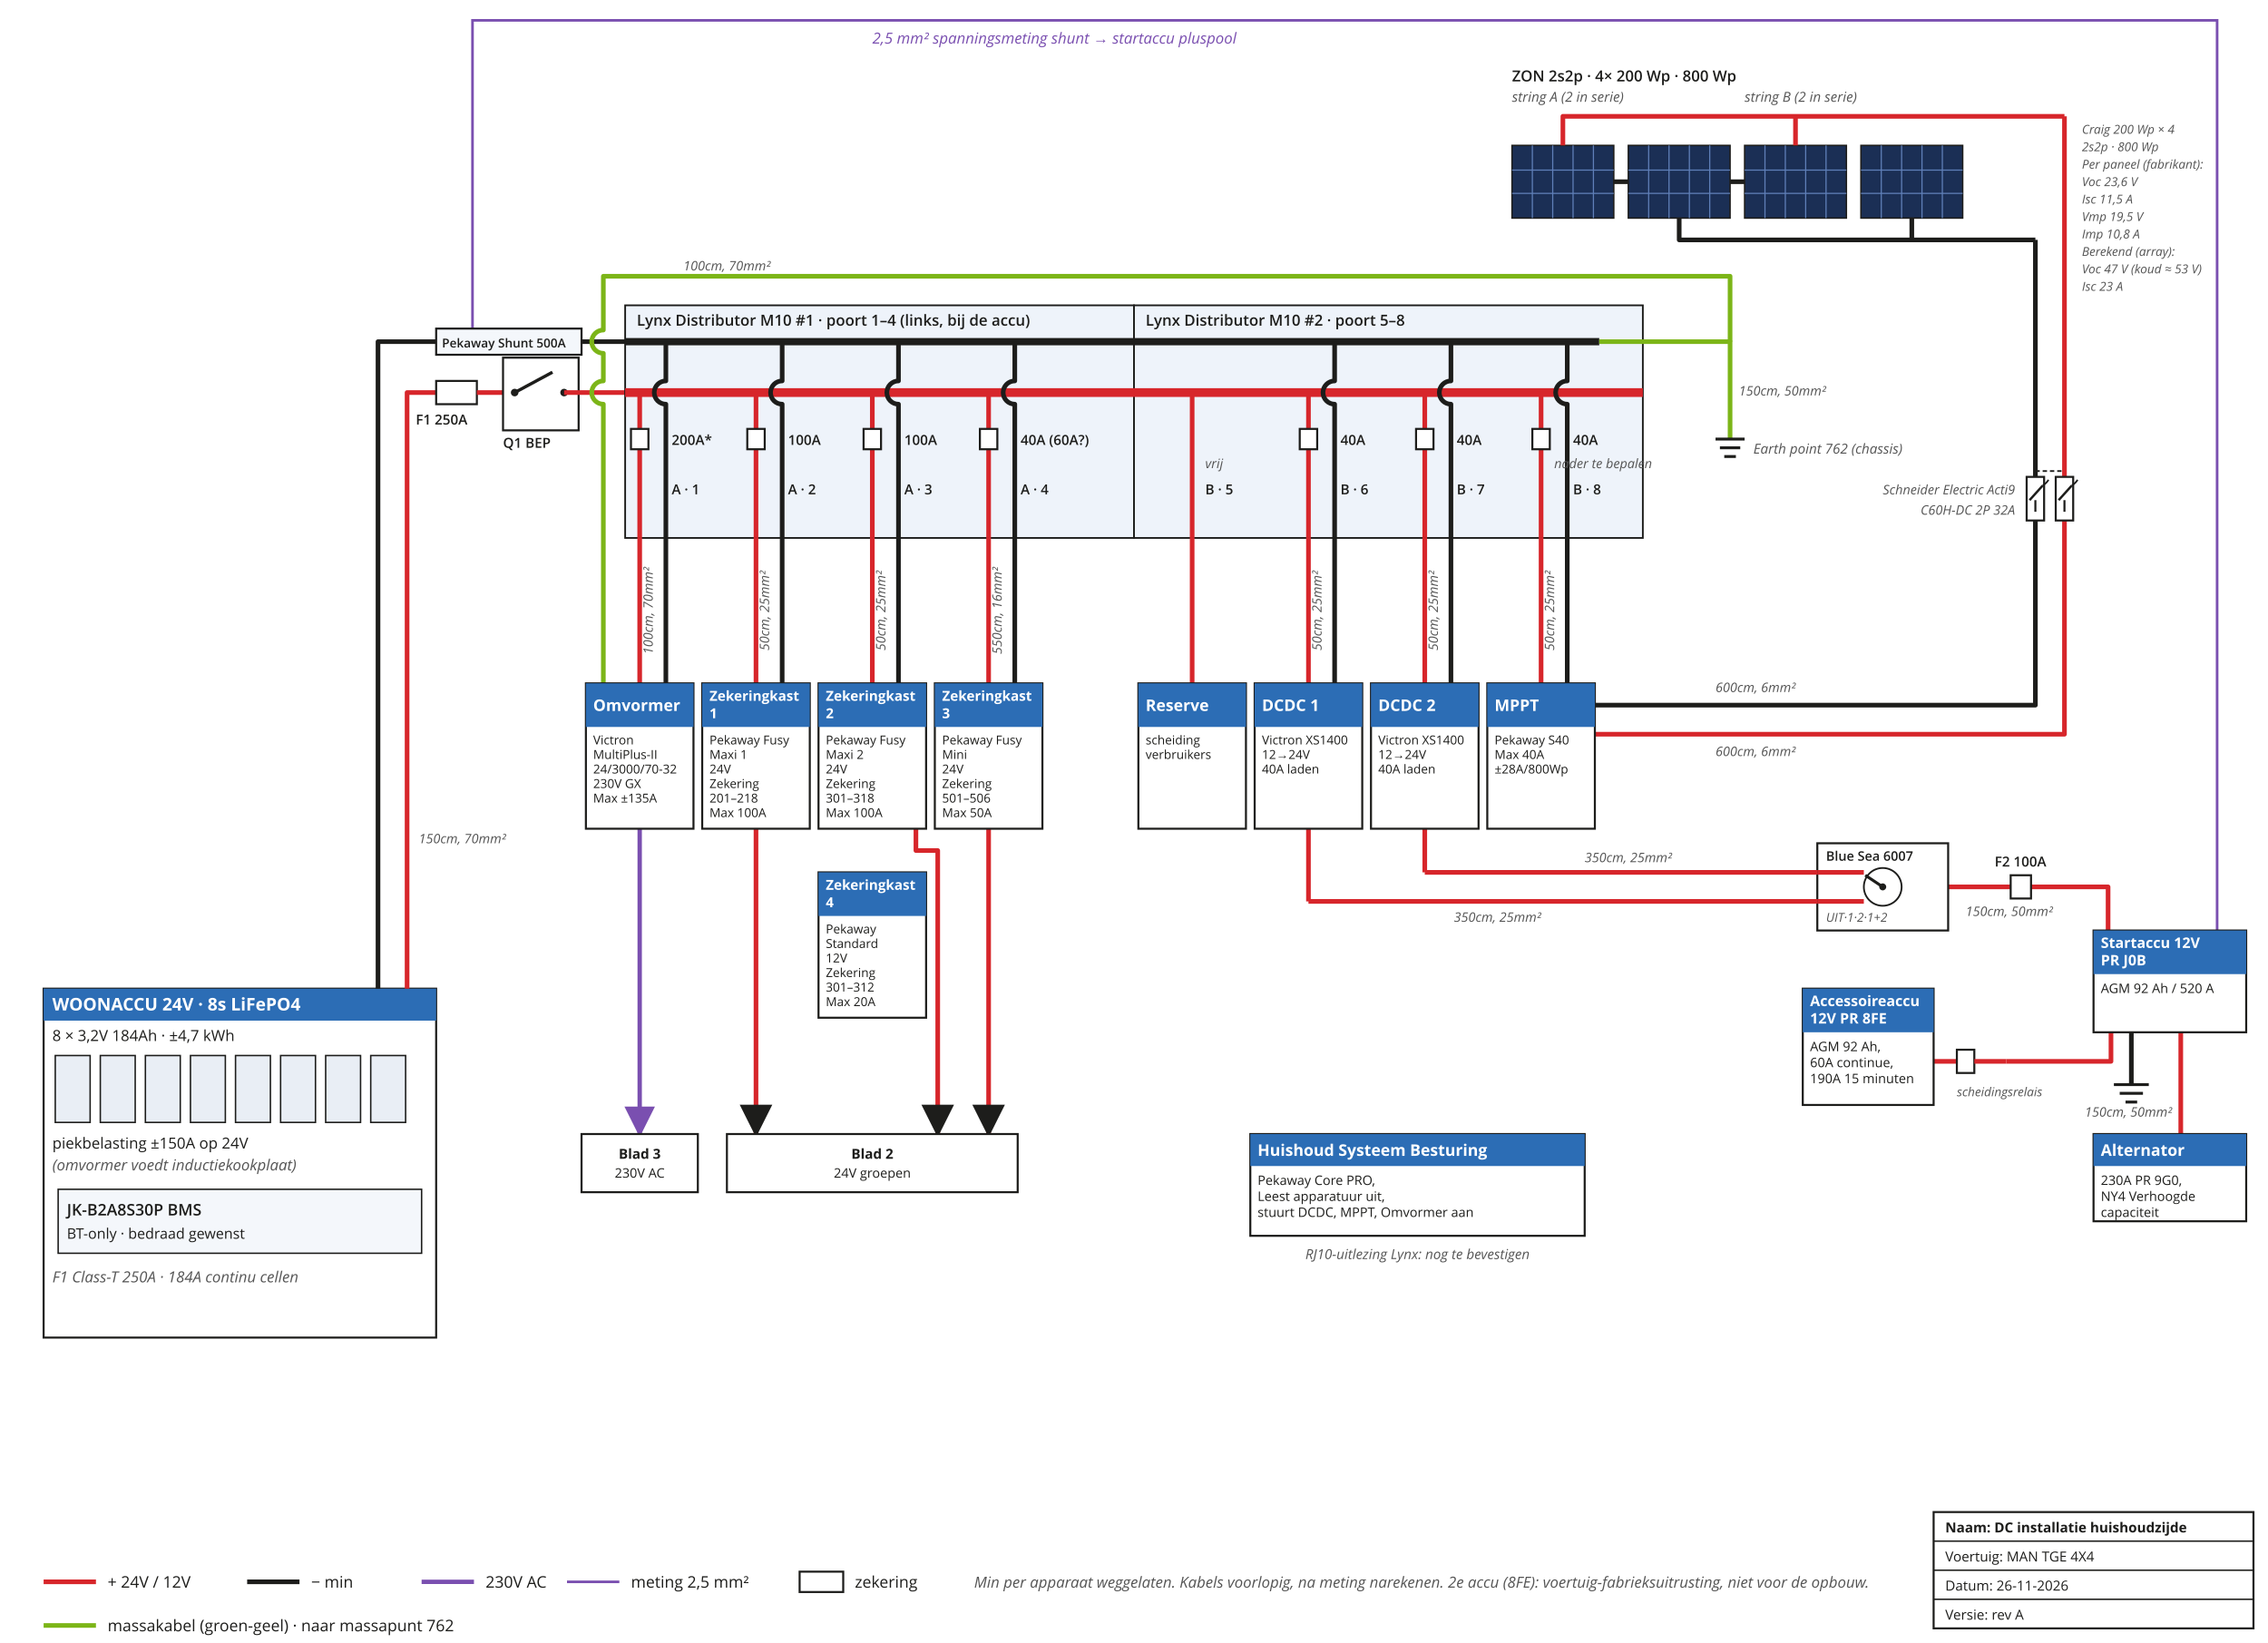
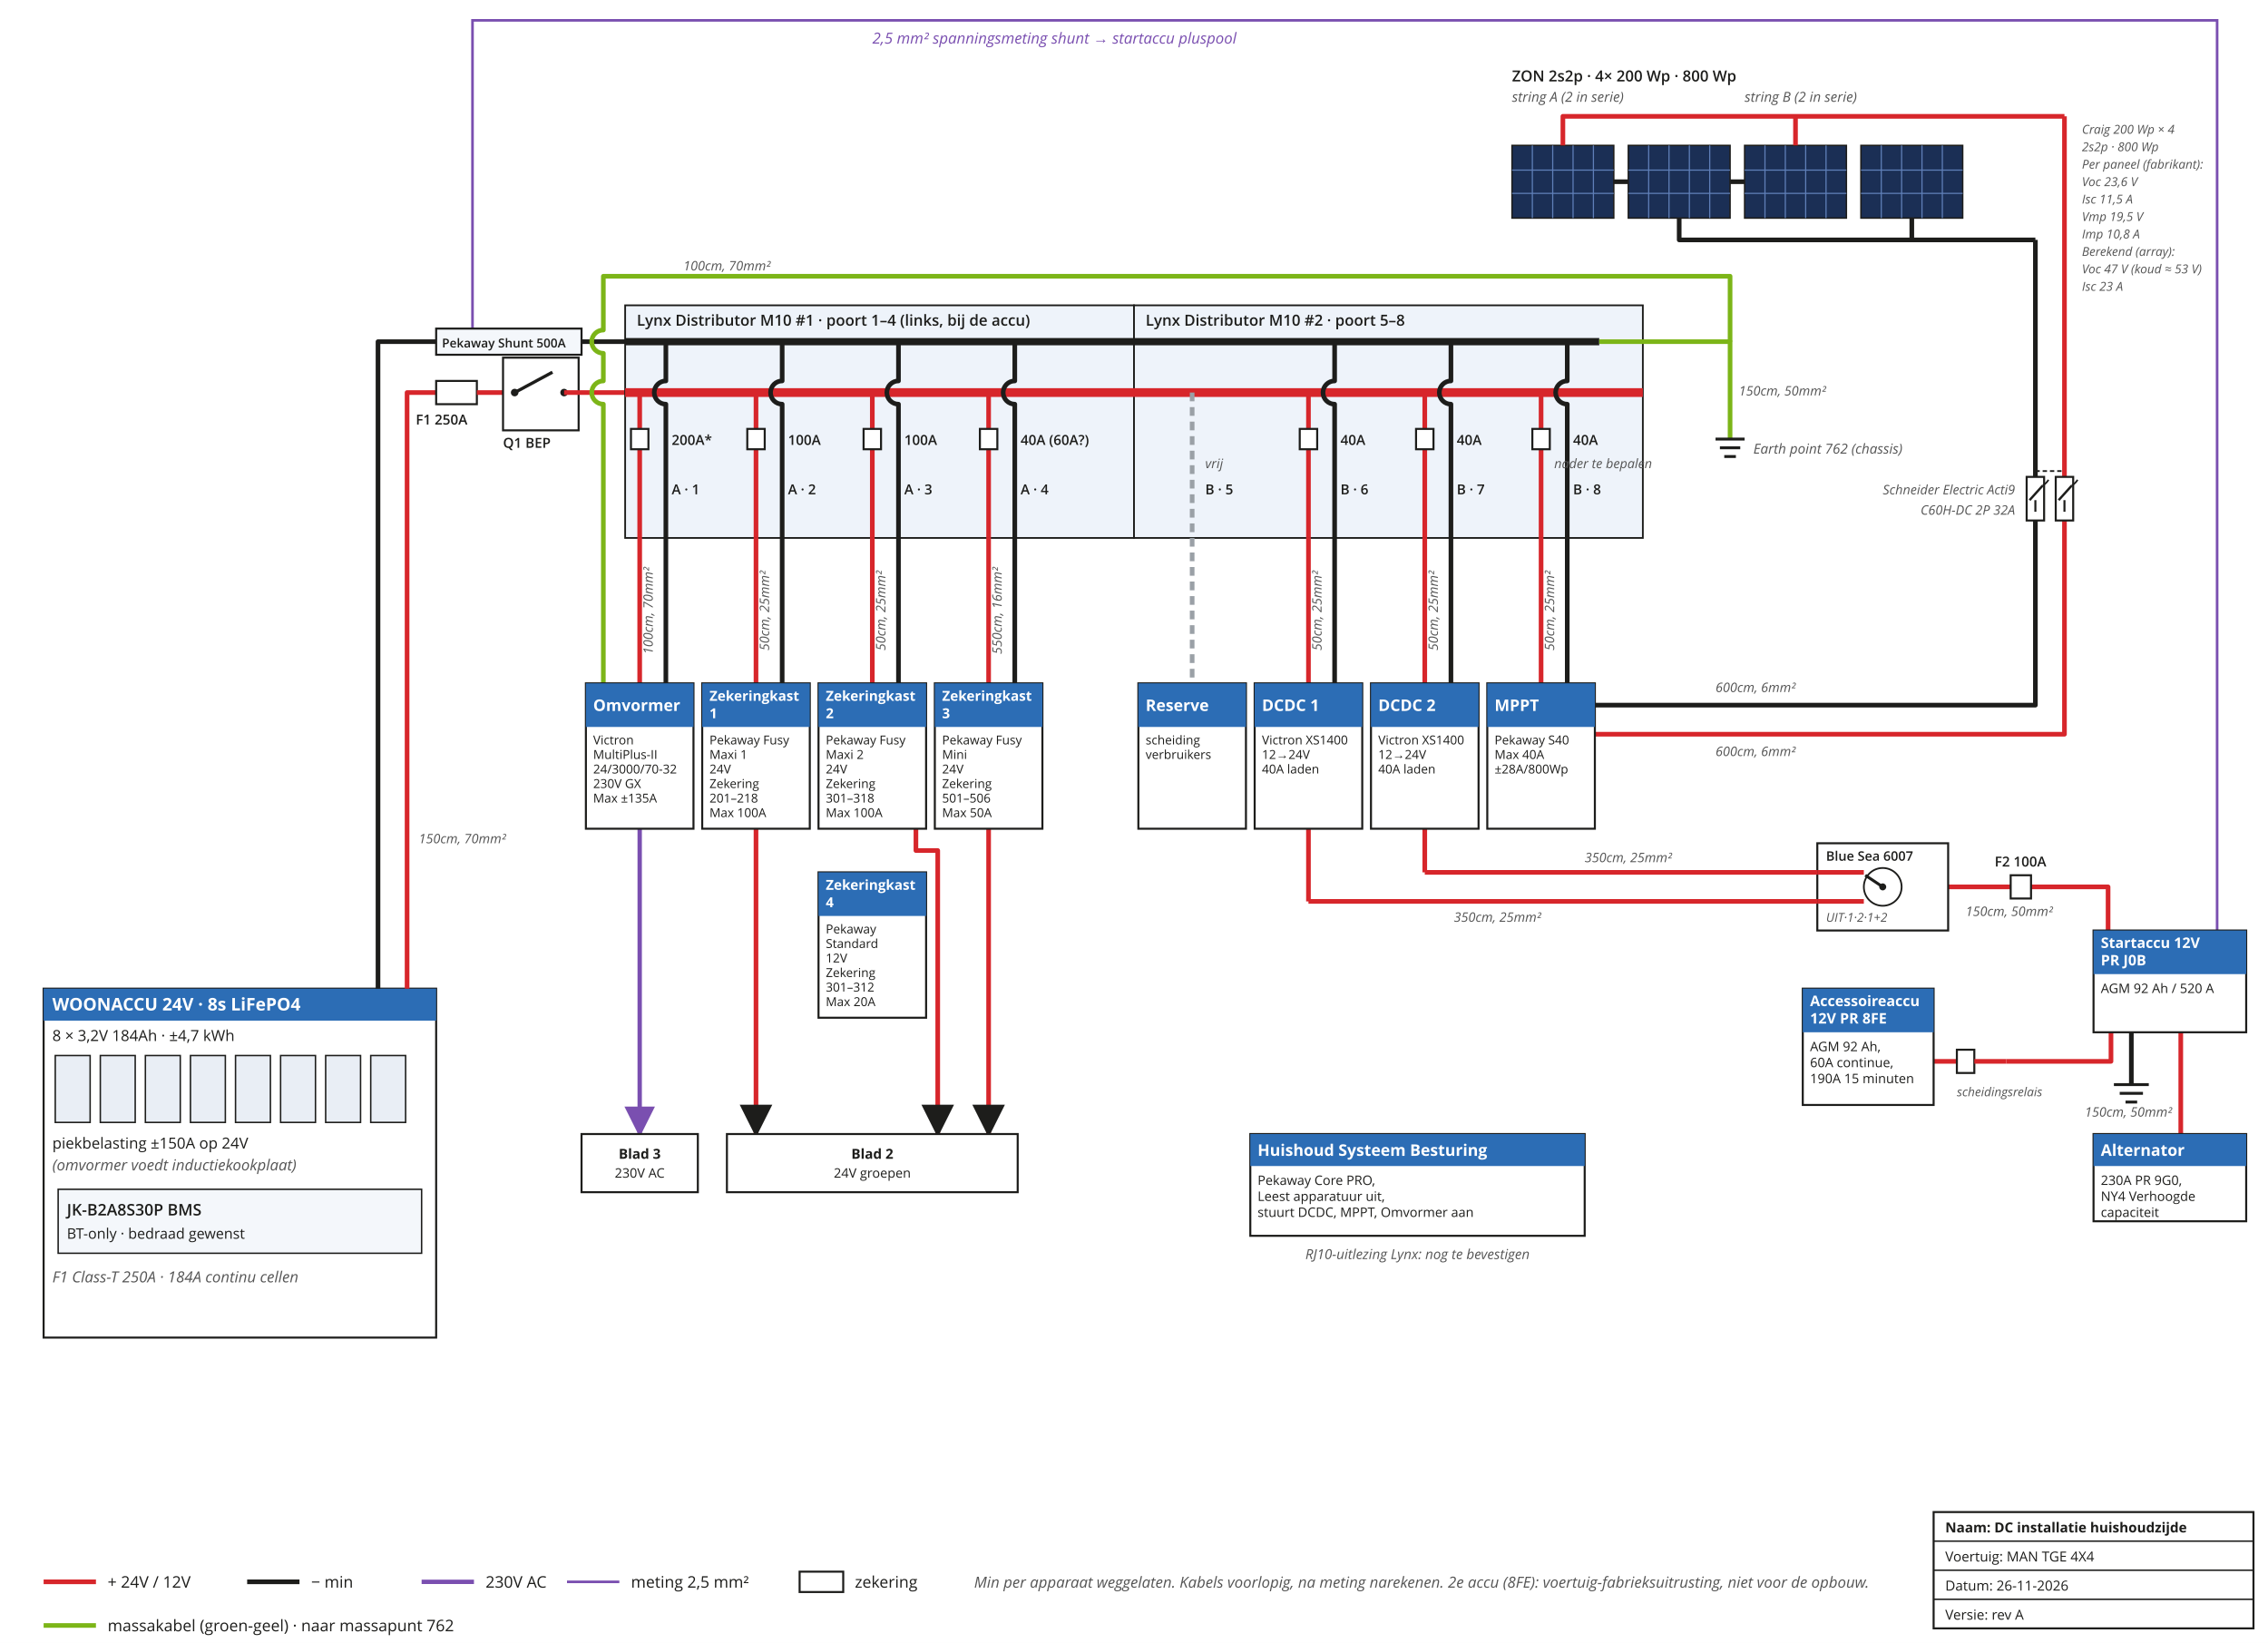
<svg xmlns="http://www.w3.org/2000/svg" viewBox="0 0 1560 1130" role="img" aria-label="Blad 1 energie en laden: woonaccu links onder, Lynx A en B midden met poorten 1 tot 8, zon 2s2p rechtsboven, 12V voertuigdelen rechts.">
  <rect width="100%" height="100%" fill="#fff" />
  <defs>
    <style>.p{stroke:#d7262b;stroke-width:3.2;fill:none;stroke-linejoin:round}
.n{stroke:#1d1d1b;stroke-width:3.2;fill:none;stroke-linejoin:round}
.ac{stroke:#7a4fb0;stroke-width:3;fill:none}
.box{fill:#fff;stroke:#1d1d1b;stroke-width:1.4}
.hd{fill:#2c6db5}
.ht{fill:#fff;font:700 12px 'Open Sans',Arial,sans-serif}
.bt{fill:#1d1d1b;font:400 11px 'Open Sans',Arial,sans-serif}
.lb{fill:#1d1d1b;font:600 11px 'Open Sans',Arial,sans-serif}
.cb{fill:#555;font:italic 400 10.5px 'Open Sans',Arial,sans-serif}
.fz{fill:#fff;stroke:#1d1d1b;stroke-width:1.4}
.fr{fill:#eef3fa;stroke:#1d1d1b;stroke-width:1.2}
.pv{fill:#1b2f55;stroke:#1d1d1b}
</style>
    <marker id="ar" viewBox="0 0 10 10" refX="9" refY="5" markerWidth="7" markerHeight="7" orient="auto-start-reverse">
      <path d="M0 0L10 5L0 10z" fill="#1d1d1b" />
    </marker>
    <marker id="arp" viewBox="0 0 10 10" refX="9" refY="5" markerWidth="7" markerHeight="7" orient="auto-start-reverse">
      <path d="M0 0L10 5L0 10z" fill="#7a4fb0" />
    </marker>
    <g id="pvp">
      <rect width="70" height="50" class="pv" />
      <path d="M0 17H70M0 33H70M14 0V50M28 0V50M42 0V50M56 0V50" stroke="#5f7fb8" stroke-width=".8" />
    </g>
  </defs>
  <g transform="translate(0,40)">
    <use href="#pvp" x="1040" y="60" />
    <use href="#pvp" x="1120" y="60" />
    <use href="#pvp" x="1200" y="60" />
    <use href="#pvp" x="1280" y="60" />
    <path d="M1110 85H1120" class="n" />
    <path d="M1190 85H1200" class="n" />
    <path d="M1075 60V40H1420" class="p" />
    <path d="M1155 110V125H1400" class="n" />
    <path d="M1235 60V40" class="p" />
    <path d="M1315 110V125" class="n" />
    <text x="1432" y="52" class="cb" style="font-size:8.5px">Craig 200 Wp × 4</text>
    <text x="1432" y="64" class="cb" style="font-size:8.5px">2s2p · 800 Wp</text>
    <text x="1432" y="76" class="cb" style="font-size:8.5px">Per paneel (fabrikant):</text>
    <text x="1432" y="88" class="cb" style="font-size:8.5px">Voc 23,6 V</text>
    <text x="1432" y="100" class="cb" style="font-size:8.5px">Isc 11,5 A</text>
    <text x="1432" y="112" class="cb" style="font-size:8.5px">Vmp 19,5 V</text>
    <text x="1432" y="124" class="cb" style="font-size:8.5px">Imp 10,8 A</text>
    <text x="1432" y="136" class="cb" style="font-size:8.5px">Berekend (array):</text>
    <text x="1432" y="148" class="cb" style="font-size:8.5px">Voc 47 V (koud ≈ 53 V)</text>
    <text x="1432" y="160" class="cb" style="font-size:8.5px">Isc 23 A</text>
    <text x="1040" y="30" class="cb" style="font-size:9.5px">string A (2 in serie)</text>
    <text x="1200" y="30" class="cb" style="font-size:9.5px">string B (2 in serie)</text>
    <text x="1040" y="16" class="lb" style="font-size:10.5px">ZON 2s2p · 4× 200 Wp · 800 Wp</text>
    <path d="M1420 40V465H1097" class="p" />
    <text x="1180" y="480" class="cb" style="font-size:9px">600cm, 6mm²</text>
    <path d="M1400 125V445H1097" class="n" />
    <text x="1180" y="436" class="cb" style="font-size:9px">600cm, 6mm²</text>
    <path d="M1400 284H1420" stroke="#1d1d1b" stroke-width="1.2" stroke-dasharray="3 2" />
    <rect x="1394" y="288" width="12" height="30" fill="#fff" stroke="#1d1d1b" stroke-width="1.4" />
    <path d="M1400 312V304" stroke="#1d1d1b" stroke-width="1.4" />
    <path d="M1396 304L1405 294" stroke="#1d1d1b" stroke-width="1.6" />
    <path d="M1405 294Q1408 292 1409 290" stroke="#1d1d1b" stroke-width="1.2" fill="none" />
    <rect x="1414" y="288" width="12" height="30" fill="#fff" stroke="#1d1d1b" stroke-width="1.4" />
    <path d="M1420 312V304" stroke="#1d1d1b" stroke-width="1.4" />
    <path d="M1416 304L1425 294" stroke="#1d1d1b" stroke-width="1.6" />
    <path d="M1425 294Q1428 292 1429 290" stroke="#1d1d1b" stroke-width="1.2" fill="none" />
    <text x="1386" y="300" class="cb" style="font-size:9px" text-anchor="end">Schneider Electric Acti9</text>
    <text x="1386" y="314" class="cb" style="font-size:9px" text-anchor="end">C60H-DC 2P 32A</text>
    <path d="M325 187V-26H1525V600" stroke="#7a4fb0" stroke-width="1.8" fill="none" />
    <text x="600" y="-10" class="cb" style="fill:#7a4fb0">2,5 mm² spanningsmeting shunt → startaccu pluspool</text>
    <rect x="30" y="640" width="270" height="240" class="box" />
    <rect x="30" y="640" width="270" height="22" class="hd" />
    <text x="36" y="655" class="ht">WOONACCU 24V · 8s LiFePO4</text>
    <text x="36" y="676" class="bt" style="font-size:10.5px">8 × 3,2V 184Ah · ±4,7 kWh</text>
    <rect x="38" y="686" width="24" height="46" fill="#e9eef5" stroke="#1d1d1b" />
    <rect x="69" y="686" width="24" height="46" fill="#e9eef5" stroke="#1d1d1b" />
    <rect x="100" y="686" width="24" height="46" fill="#e9eef5" stroke="#1d1d1b" />
    <rect x="131" y="686" width="24" height="46" fill="#e9eef5" stroke="#1d1d1b" />
    <rect x="162" y="686" width="24" height="46" fill="#e9eef5" stroke="#1d1d1b" />
    <rect x="193" y="686" width="24" height="46" fill="#e9eef5" stroke="#1d1d1b" />
    <rect x="224" y="686" width="24" height="46" fill="#e9eef5" stroke="#1d1d1b" />
    <rect x="255" y="686" width="24" height="46" fill="#e9eef5" stroke="#1d1d1b" />
    <text x="36" y="750" class="bt" style="font-size:10.5px">piekbelasting ±150A op 24V</text>
    <text x="36" y="765" class="cb">(omvormer voedt inductiekookplaat)</text>
    <rect x="40" y="778" width="250" height="44" fill="#f4f7fb" stroke="#1d1d1b" />
    <text x="46" y="796" class="lb">JK-B2A8S30P BMS</text>
    <text x="46" y="812" class="bt" style="font-size:10px">BT-only · bedraad gewenst</text>
    <text x="36" y="842" class="cb">F1 Class-T 250A · 184A continu cellen</text>
    <path d="M260 640V195H300" class="n" />
    <path d="M280 640V230H300" class="p" />
    <text x="288" y="540" class="cb" style="font-size:9px">150cm, 70mm²</text>
    <path d="M400 195H430" class="n" />
    <rect x="300" y="186" width="100" height="18" class="box" style="fill:#f4f7fb" />
    <text x="304" y="199" class="lb" style="font-size:8.5px">Pekaway Shunt 500A</text>
    <rect x="300" y="222" width="28" height="16" class="fz" />
    <text x="286" y="252" class="lb" style="font-size:9.5px">F1 250A</text>
    <path d="M328 230H346" class="p" />
    <rect x="346" y="206" width="52" height="50" fill="none" stroke="#1d1d1b" stroke-width="1.4" />
    <circle cx="354" cy="230" r="2.6" fill="#1d1d1b" />
    <circle cx="388" cy="230" r="2.6" fill="#1d1d1b" />
    <path d="M354 230L380 216" stroke="#1d1d1b" stroke-width="2.2" />
    <path d="M388 230H430" class="p" />
    <text x="346" y="268" class="lb" style="font-size:9.5px">Q1 BEP</text>
    <rect x="430" y="170" width="350" height="160" class="fr" />
    <text x="438" y="184" class="lb" style="font-size:10.5px">Lynx Distributor M10 #1 · poort 1–4 (links, bij de accu)</text>
    <rect x="780" y="170" width="350" height="160" class="fr" />
    <text x="788" y="184" class="lb" style="font-size:10.5px">Lynx Distributor M10 #2 · poort 5–8</text>
    <path d="M430 195H1100" class="n" style="stroke-width:5" />
    <path d="M430 230H1130" class="p" style="stroke-width:6" />
    <path d="M1100 195H1190V262" style="stroke:#7CB518;stroke-width:3.2;fill:none;stroke-linejoin:round" />
    <text x="1196" y="232" class="cb" style="font-size:9px">150cm, 50mm²</text>
    <path d="M1180 262H1200M1183 268H1197M1186 274H1194" stroke="#1d1d1b" stroke-width="2" />
    <text x="1206" y="272" class="cb" style="font-size:9.5px">Earth point 762 (chassis)</text>
    <path d="M458 430V238a8 8 0 0 1 0-16V195" class="n" />
    <path d="M538 430V238a8 8 0 0 1 0-16V195" class="n" />
    <path d="M618 430V238a8 8 0 0 1 0-16V195" class="n" />
    <path d="M698 430V238a8 8 0 0 1 0-16V195" class="n" />
    <path d="M918 430V238a8 8 0 0 1 0-16V195" class="n" />
    <path d="M998 430V238a8 8 0 0 1 0-16V195" class="n" />
    <path d="M1078 430V238a8 8 0 0 1 0-16V195" class="n" />
    <path d="M415 430V238a8 8 0 0 1 0-16V203a8 8 0 0 1 0-16V150H1190V195" style="stroke:#7CB518;stroke-width:3.2;fill:none;stroke-linejoin:round" />
    <text x="470" y="146" class="cb" style="font-size:9px">100cm, 70mm²</text>
    <path d="M440 230V330" class="p" />
    <rect x="434" y="255" width="12" height="14" class="fz" />
    <text x="462" y="266" class="lb" style="font-size:9.5px">200A*</text>
    <text x="462" y="300" class="lb" style="font-size:9.5px">A · 1</text>
    <path d="M440 330V430" class="p" />
    <path d="M520 230V330" class="p" />
    <rect x="514" y="255" width="12" height="14" class="fz" />
    <text x="542" y="266" class="lb" style="font-size:9.5px">100A</text>
    <text x="542" y="300" class="lb" style="font-size:9.5px">A · 2</text>
    <path d="M520 330V430" class="p" />
    <path d="M600 230V330" class="p" />
    <rect x="594" y="255" width="12" height="14" class="fz" />
    <text x="622" y="266" class="lb" style="font-size:9.5px">100A</text>
    <text x="622" y="300" class="lb" style="font-size:9.5px">A · 3</text>
    <path d="M600 330V430" class="p" />
    <path d="M680 230V330" class="p" />
    <rect x="674" y="255" width="12" height="14" class="fz" />
    <text x="702" y="266" class="lb" style="font-size:9.5px">40A (60A?)</text>
    <text x="702" y="300" class="lb" style="font-size:9.5px">A · 4</text>
    <path d="M680 330V430" class="p" />
-     <path d="M820 230V330" class="p" />
+     <path d="M820 230V330" class="p" style="stroke:#9aa0a6;stroke-dasharray:6 4" />
    <text x="829" y="282" class="cb" style="font-size:9px">vrij</text>
    <text x="829" y="300" class="lb" style="font-size:9.5px">B · 5</text>
-     <path d="M820 330V430" class="p" />
+     <path d="M820 330V430" class="p" style="stroke:#9aa0a6;stroke-dasharray:6 4" />
    <path d="M900 230V330" class="p" />
    <rect x="894" y="255" width="12" height="14" class="fz" />
    <text x="922" y="266" class="lb" style="font-size:9.5px">40A</text>
    <text x="922" y="300" class="lb" style="font-size:9.5px">B · 6</text>
    <path d="M900 330V430" class="p" />
    <path d="M980 230V330" class="p" />
    <rect x="974" y="255" width="12" height="14" class="fz" />
    <text x="1002" y="266" class="lb" style="font-size:9.5px">40A</text>
    <text x="1002" y="300" class="lb" style="font-size:9.5px">B · 7</text>
    <path d="M980 330V430" class="p" />
    <path d="M1060 230V330" class="p" />
    <rect x="1054" y="255" width="12" height="14" class="fz" />
    <text x="1082" y="266" class="lb" style="font-size:9.5px">40A</text>
    <text x="1069" y="282" class="cb" style="font-size:9px">nader te bepalen</text>
    <text x="1082" y="300" class="lb" style="font-size:9.5px">B · 8</text>
    <path d="M1060 330V430" class="p" />
    <path d="M440 530V740" class="ac" marker-end="url(#arp)" />
    <path d="M520 530V740" class="p" marker-end="url(#ar)" />
    <path d="M630 530V545H645V740" class="p" marker-end="url(#ar)" />
    <path d="M680 530V740" class="p" marker-end="url(#ar)" />
    <path d="M1450 600V570H1340" class="p" />
    <rect x="1383" y="562" width="14" height="16" class="fz" />
    <text x="1372" y="556" class="lb" style="font-size:9.5px">F2 100A</text>
    <text x="1352" y="590" class="cb" style="font-size:9px">150cm, 50mm²</text>
    <rect x="1250" y="540" width="90" height="60" class="box" />
    <circle cx="1295" cy="570" r="13" fill="#fff" stroke="#1d1d1b" stroke-width="1.2" />
    <circle cx="1295" cy="570" r="2.4" fill="#1d1d1b" />
    <path d="M1295 570L1283 562" stroke="#1d1d1b" stroke-width="2" />
    <text x="1256" y="552" class="lb" style="font-size:9px">Blue Sea 6007</text>
    <text x="1256" y="594" class="cb" style="font-size:8.5px">UIT·1·2·1+2</text>
    <path d="M1250 560H1282" class="p" />
    <path d="M1250 580H1282" class="p" />
    <path d="M980 560V530" class="p" />
    <path d="M980 560H1250" class="p" />
    <path d="M900 580V530" class="p" />
    <path d="M900 580H1250" class="p" />
    <text x="1090" y="553" class="cb" style="font-size:9px">350cm, 25mm²</text>
    <text x="1000" y="594" class="cb" style="font-size:9px">350cm, 25mm²</text>
    <path d="M1330 690H1346" class="p" />
    <rect x="1346" y="682" width="12" height="16" class="fz" />
    <path d="M1358 690H1380" class="p" />
    <text x="1346" y="714" class="cb" style="font-size:8.5px">scheidingsrelais</text>
    <path d="M1380 690H1452V670" class="p" />
    <path d="M1466 670V706" class="n" />
    <path d="M1454 706H1478M1458 712H1474M1462 718H1470" stroke="#1d1d1b" stroke-width="2" />
    <path d="M1500 740V670" class="p" />
    <text x="1494" y="728" text-anchor="end" class="cb" style="font-size:9px">150cm, 50mm²</text>
    <text x="975" y="826" class="cb" text-anchor="middle" style="font-size:9.5px">RJ10-uitlezing Lynx: nog te bevestigen</text>
    <g transform="translate(30,1040)">
      <path d="M0 8H36" class="p" />
      <text x="44" y="12" class="bt">+ 24V / 12V</text>
      <path d="M140 8H176" class="n" />
      <text x="184" y="12" class="bt">− min</text>
      <path d="M260 8H296" class="ac" />
      <text x="304" y="12" class="bt">230V AC</text>
      <path d="M360 8H396" stroke="#7a4fb0" stroke-width="1.8" />
      <text x="404" y="12" class="bt">meting 2,5 mm²</text>
      <rect x="520" y="1" width="30" height="14" class="fz" />
      <text x="558" y="12" class="bt">zekering</text>
      <path d="M0 38H36" style="stroke:#7CB518;stroke-width:3.2;fill:none;stroke-linejoin:round" />
      <text x="44" y="42" class="bt">massakabel (groen-geel) · naar massapunt 762</text>
      <text x="640" y="12" class="cb">Min per apparaat weggelaten. Kabels voorlopig, na meting narekenen. 2e accu (8FE): voertuig-fabrieksuitrusting, niet voor de opbouw.</text>
    </g>
    <rect x="403" y="430" width="74" height="100" class="box" />
    <rect x="403" y="430" width="74" height="30" class="hd" />
    <text x="408" y="449" class="ht" style="font-size:11px">Omvormer</text>
    <text x="408" y="472" class="bt" style="font-size:8.5px">Victron</text>
    <text x="408" y="482" class="bt" style="font-size:8.5px">MultiPlus-II</text>
    <text x="408" y="492" class="bt" style="font-size:8.5px">24/3000/70-32</text>
    <text x="408" y="502" class="bt" style="font-size:8.5px">230V GX</text>
    <text x="408" y="512" class="bt" style="font-size:8.5px">Max ±135A</text>
    <rect x="483" y="430" width="74" height="100" class="box" />
    <rect x="483" y="430" width="74" height="30" class="hd" />
    <text x="488" y="442" class="ht" style="font-size:9.5px">Zekeringkast</text>
    <text x="488" y="454" class="ht" style="font-size:9.5px">1</text>
    <text x="488" y="472" class="bt" style="font-size:8.5px">Pekaway Fusy</text>
    <text x="488" y="482" class="bt" style="font-size:8.5px">Maxi 1</text>
    <text x="488" y="492" class="bt" style="font-size:8.5px">24V</text>
    <text x="488" y="502" class="bt" style="font-size:8.5px">Zekering</text>
    <text x="488" y="512" class="bt" style="font-size:8.5px">201–218</text>
    <text x="488" y="522" class="bt" style="font-size:8.5px">Max 100A</text>
    <rect x="563" y="430" width="74" height="100" class="box" />
    <rect x="563" y="430" width="74" height="30" class="hd" />
    <text x="568" y="442" class="ht" style="font-size:9.5px">Zekeringkast</text>
    <text x="568" y="454" class="ht" style="font-size:9.5px">2</text>
    <text x="568" y="472" class="bt" style="font-size:8.5px">Pekaway Fusy</text>
    <text x="568" y="482" class="bt" style="font-size:8.5px">Maxi 2</text>
    <text x="568" y="492" class="bt" style="font-size:8.5px">24V</text>
    <text x="568" y="502" class="bt" style="font-size:8.5px">Zekering</text>
    <text x="568" y="512" class="bt" style="font-size:8.5px">301–318</text>
    <text x="568" y="522" class="bt" style="font-size:8.5px">Max 100A</text>
    <rect x="563" y="560" width="74" height="100" class="box" />
    <rect x="563" y="560" width="74" height="30" class="hd" />
    <text x="568" y="572" class="ht" style="font-size:9.5px">Zekeringkast</text>
    <text x="568" y="584" class="ht" style="font-size:9.5px">4</text>
    <text x="568" y="602" class="bt" style="font-size:8.5px">Pekaway</text>
    <text x="568" y="612" class="bt" style="font-size:8.5px">Standard</text>
    <text x="568" y="622" class="bt" style="font-size:8.5px">12V</text>
    <text x="568" y="632" class="bt" style="font-size:8.5px">Zekering</text>
    <text x="568" y="642" class="bt" style="font-size:8.5px">301–312</text>
    <text x="568" y="652" class="bt" style="font-size:8.5px">Max 20A</text>
    <rect x="643" y="430" width="74" height="100" class="box" />
    <rect x="643" y="430" width="74" height="30" class="hd" />
    <text x="648" y="442" class="ht" style="font-size:9.5px">Zekeringkast</text>
    <text x="648" y="454" class="ht" style="font-size:9.5px">3</text>
    <text x="648" y="472" class="bt" style="font-size:8.5px">Pekaway Fusy</text>
    <text x="648" y="482" class="bt" style="font-size:8.5px">Mini</text>
    <text x="648" y="492" class="bt" style="font-size:8.5px">24V</text>
    <text x="648" y="502" class="bt" style="font-size:8.5px">Zekering</text>
    <text x="648" y="512" class="bt" style="font-size:8.5px">501–506</text>
    <text x="648" y="522" class="bt" style="font-size:8.5px">Max 50A</text>
    <rect x="783" y="430" width="74" height="100" class="box" />
    <rect x="783" y="430" width="74" height="30" class="hd" />
    <text x="788" y="449" class="ht" style="font-size:11px">Reserve</text>
    <text x="788" y="472" class="bt" style="font-size:8.5px">scheiding</text>
    <text x="788" y="482" class="bt" style="font-size:8.5px">verbruikers</text>
    <rect x="863" y="430" width="74" height="100" class="box" />
    <rect x="863" y="430" width="74" height="30" class="hd" />
    <text x="868" y="449" class="ht" style="font-size:11px">DCDC 1</text>
    <text x="868" y="472" class="bt" style="font-size:8.5px">Victron XS1400</text>
    <text x="868" y="482" class="bt" style="font-size:8.5px">12→24V</text>
    <text x="868" y="492" class="bt" style="font-size:8.5px">40A laden</text>
    <rect x="943" y="430" width="74" height="100" class="box" />
    <rect x="943" y="430" width="74" height="30" class="hd" />
    <text x="948" y="449" class="ht" style="font-size:11px">DCDC 2</text>
    <text x="948" y="472" class="bt" style="font-size:8.5px">Victron XS1400</text>
    <text x="948" y="482" class="bt" style="font-size:8.5px">12→24V</text>
    <text x="948" y="492" class="bt" style="font-size:8.5px">40A laden</text>
    <rect x="1023" y="430" width="74" height="100" class="box" />
    <rect x="1023" y="430" width="74" height="30" class="hd" />
    <text x="1028" y="449" class="ht" style="font-size:11px">MPPT</text>
    <text x="1028" y="472" class="bt" style="font-size:8.5px">Pekaway S40</text>
    <text x="1028" y="482" class="bt" style="font-size:8.5px">Max 40A</text>
    <text x="1028" y="492" class="bt" style="font-size:8.5px">±28A/800Wp</text>
    <text transform="translate(449,380) rotate(-90)" text-anchor="middle" class="cb" style="font-size:9px">100cm, 70mm²</text>
    <text transform="translate(529,380) rotate(-90)" text-anchor="middle" class="cb" style="font-size:9px">50cm, 25mm²</text>
    <text transform="translate(609,380) rotate(-90)" text-anchor="middle" class="cb" style="font-size:9px">50cm, 25mm²</text>
    <text transform="translate(689,380) rotate(-90)" text-anchor="middle" class="cb" style="font-size:9px">550cm, 16mm²</text>
    <text transform="translate(909,380) rotate(-90)" text-anchor="middle" class="cb" style="font-size:9px">50cm, 25mm²</text>
    <text transform="translate(989,380) rotate(-90)" text-anchor="middle" class="cb" style="font-size:9px">50cm, 25mm²</text>
    <text transform="translate(1069,380) rotate(-90)" text-anchor="middle" class="cb" style="font-size:9px">50cm, 25mm²</text>
    <rect x="400" y="740" width="80" height="40" class="box" />
    <text x="440" y="757" text-anchor="middle" class="ht" style="font-size:9.5px;fill:#1d1d1b">Blad 3</text>
    <text x="440" y="770" text-anchor="middle" class="bt" style="font-size:9px">230V AC</text>
    <rect x="500" y="740" width="200" height="40" class="box" />
    <text x="600" y="757" text-anchor="middle" class="ht" style="font-size:9.5px;fill:#1d1d1b">Blad 2</text>
    <text x="600" y="770" text-anchor="middle" class="bt" style="font-size:9px">24V groepen</text>
    <rect x="1440" y="600" width="105" height="70" class="box" />
    <rect x="1440" y="600" width="105" height="30" class="hd" />
    <text x="1445" y="612" class="ht" style="font-size:10px">Startaccu 12V</text>
    <text x="1445" y="624" class="ht" style="font-size:10px">PR J0B</text>
    <text x="1445" y="643" class="bt" style="font-size:9px">AGM 92 Ah / 520 A</text>
    <rect x="1240" y="640" width="90" height="80" class="box" />
    <rect x="1240" y="640" width="90" height="30" class="hd" />
    <text x="1245" y="652" class="ht" style="font-size:10px">Accessoireaccu</text>
    <text x="1245" y="664" class="ht" style="font-size:10px">12V PR 8FE</text>
    <text x="1245" y="683" class="bt" style="font-size:9px">AGM 92 Ah,</text>
    <text x="1245" y="694" class="bt" style="font-size:9px">60A continue,</text>
    <text x="1245" y="705" class="bt" style="font-size:9px">190A 15 minuten</text>
    <rect x="1440" y="740" width="105" height="60" class="box" />
    <rect x="1440" y="740" width="105" height="22" class="hd" />
    <text x="1445" y="755" class="ht" style="font-size:11px">Alternator</text>
    <text x="1445" y="775" class="bt" style="font-size:9px">230A PR 9G0,</text>
    <text x="1445" y="786" class="bt" style="font-size:9px">NY4 Verhoogde</text>
    <text x="1445" y="797" class="bt" style="font-size:9px">capaciteit</text>
    <rect x="860" y="740" width="230" height="70" class="box" />
    <rect x="860" y="740" width="230" height="22" class="hd" />
    <text x="865" y="755" class="ht" style="font-size:11px">Huishoud Systeem Besturing</text>
    <text x="865" y="775" class="bt" style="font-size:9px">Pekaway Core PRO,</text>
    <text x="865" y="786" class="bt" style="font-size:9px">Leest apparatuur uit,</text>
    <text x="865" y="797" class="bt" style="font-size:9px">stuurt DCDC, MPPT, Omvormer aan</text>
  </g>
  <g font-family="Open Sans,Arial,sans-serif">
    <rect x="1330" y="1040" width="220" height="80" fill="#fff" stroke="#1d1d1b" stroke-width="1.4" />
    <path d="M1330 1060H1550M1330 1080H1550M1330 1100H1550" stroke="#1d1d1b" stroke-width="1" />
    <text x="1338" y="1054" font-size="9.5" font-weight="700" fill="#1d1d1b">Naam: DC installatie huishoudzijde</text>
    <text x="1338" y="1074" font-size="9.5" fill="#1d1d1b">Voertuig: MAN TGE 4X4</text>
    <text x="1338" y="1094" font-size="9.5" fill="#1d1d1b">Datum: 26-11-2026</text>
    <text x="1338" y="1114" font-size="9.5" fill="#1d1d1b">Versie: rev A</text>
  </g>
</svg>
